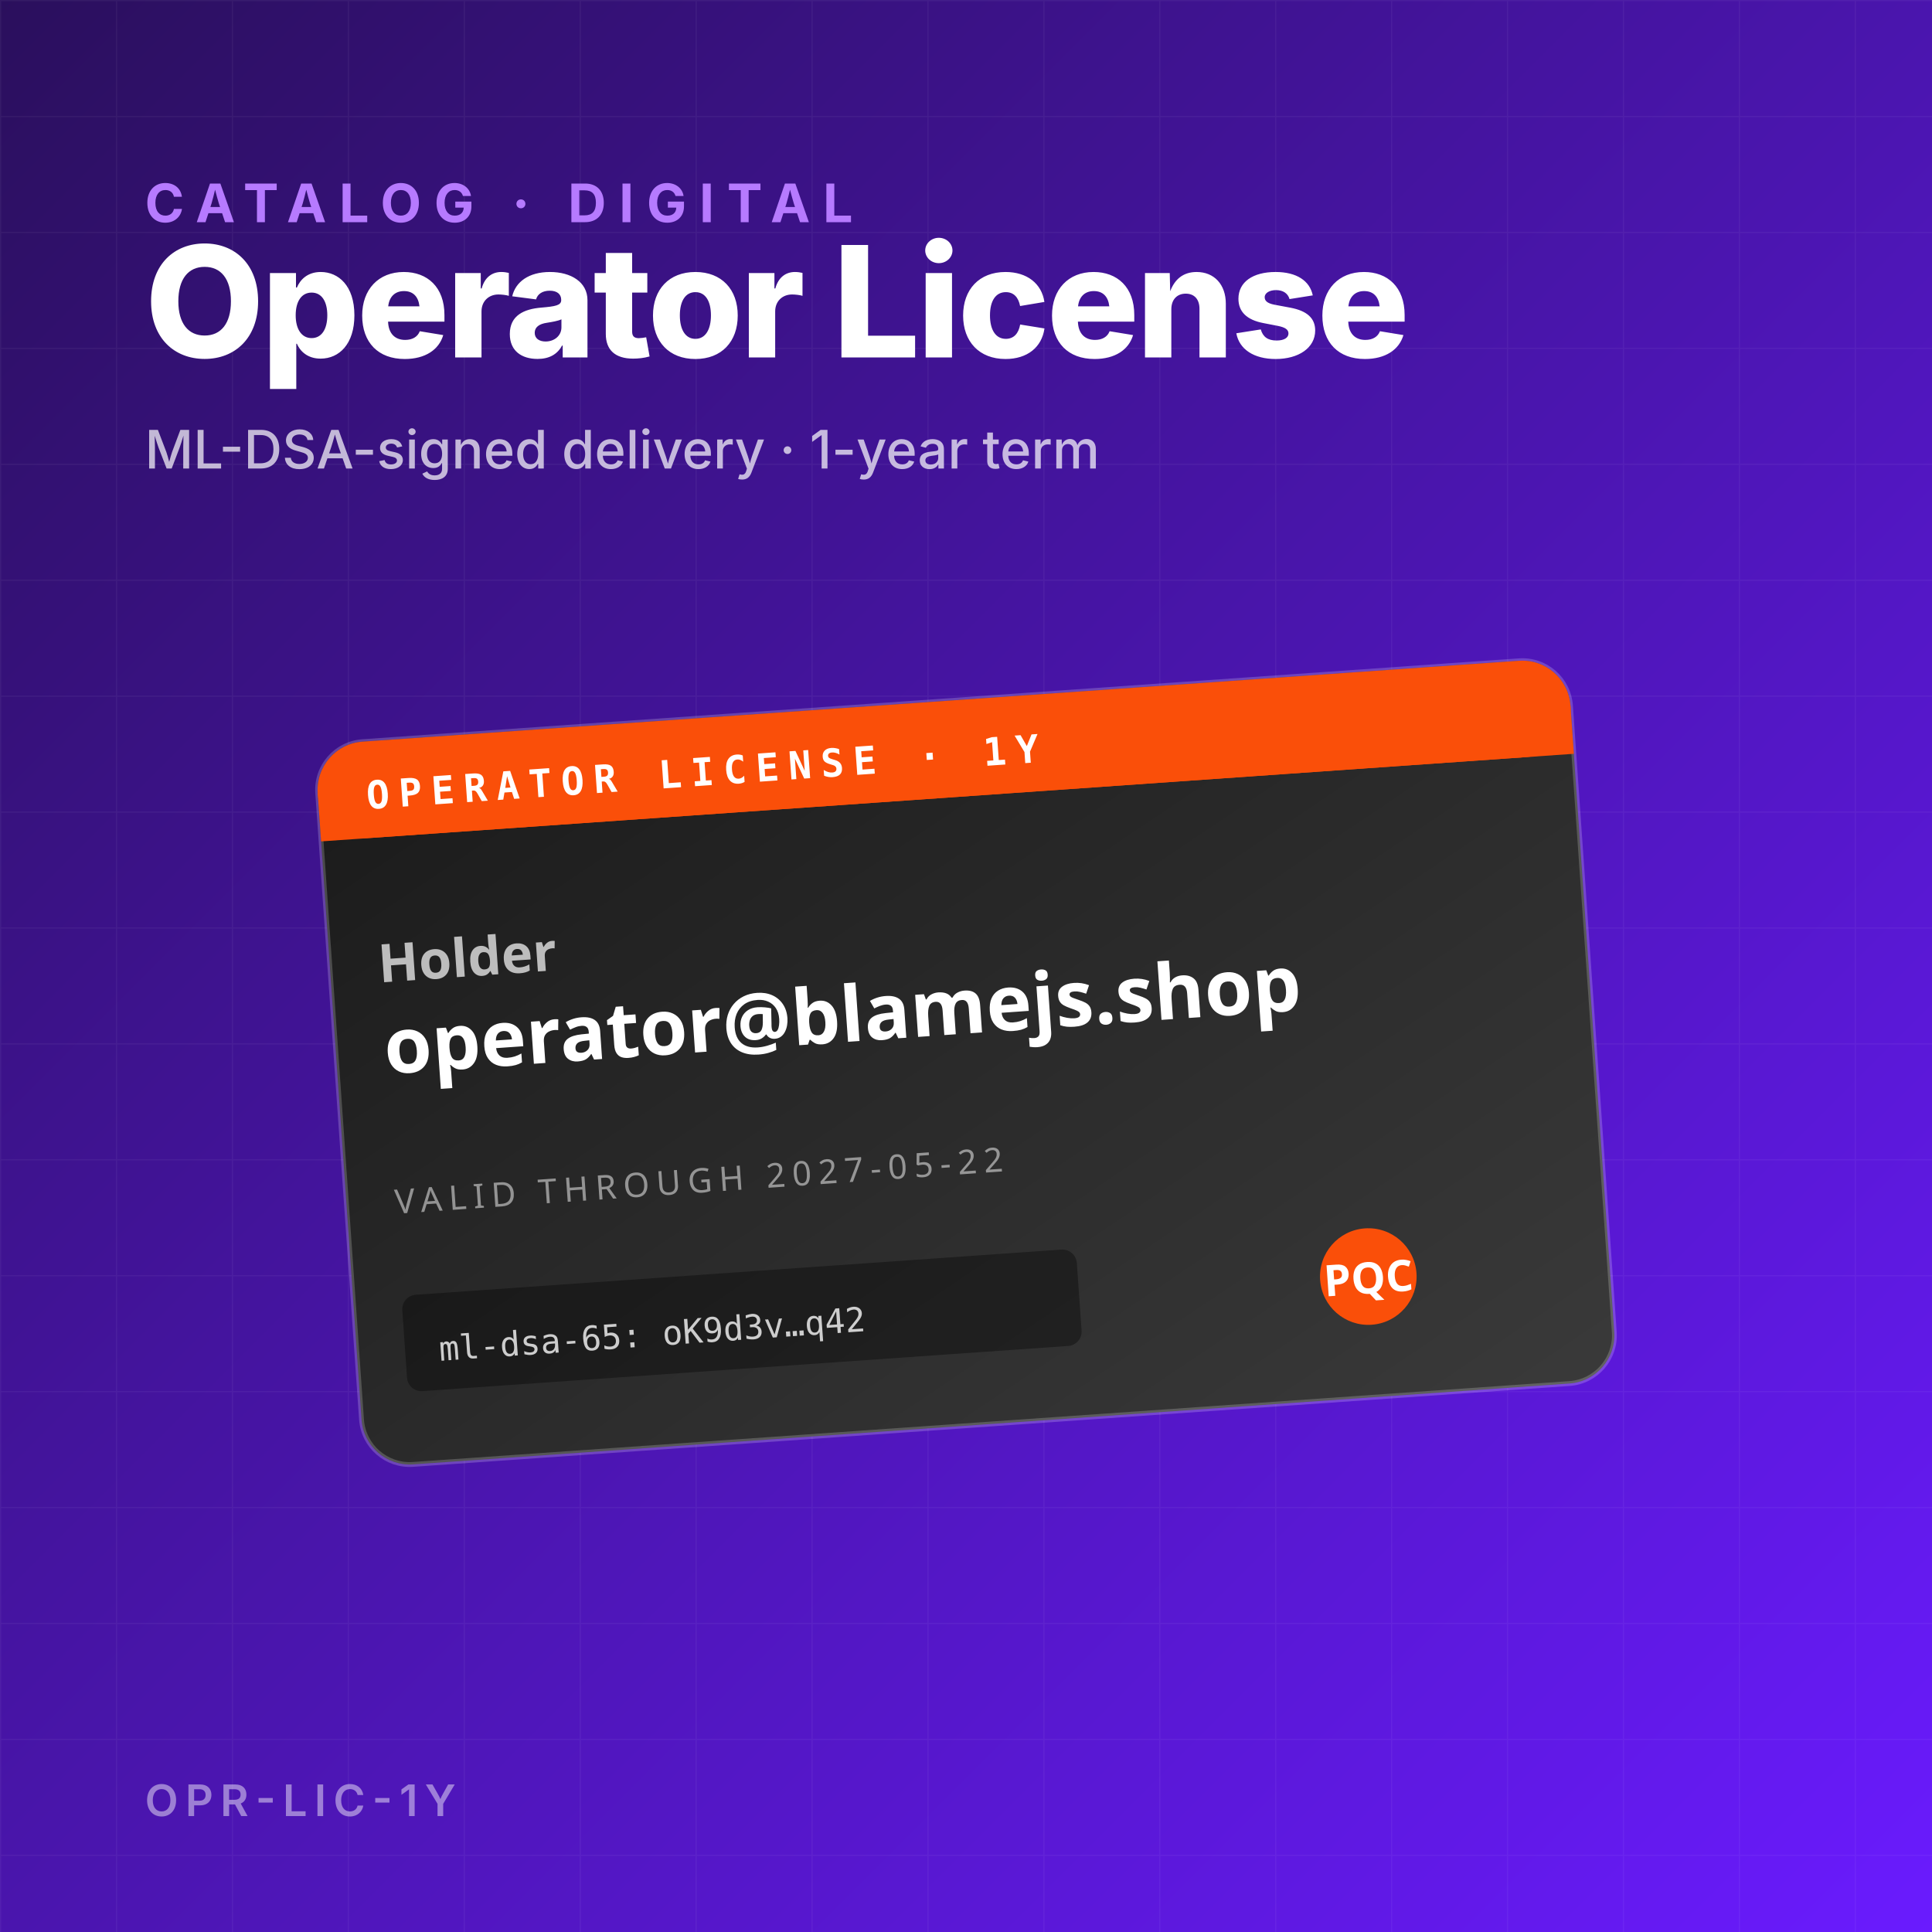
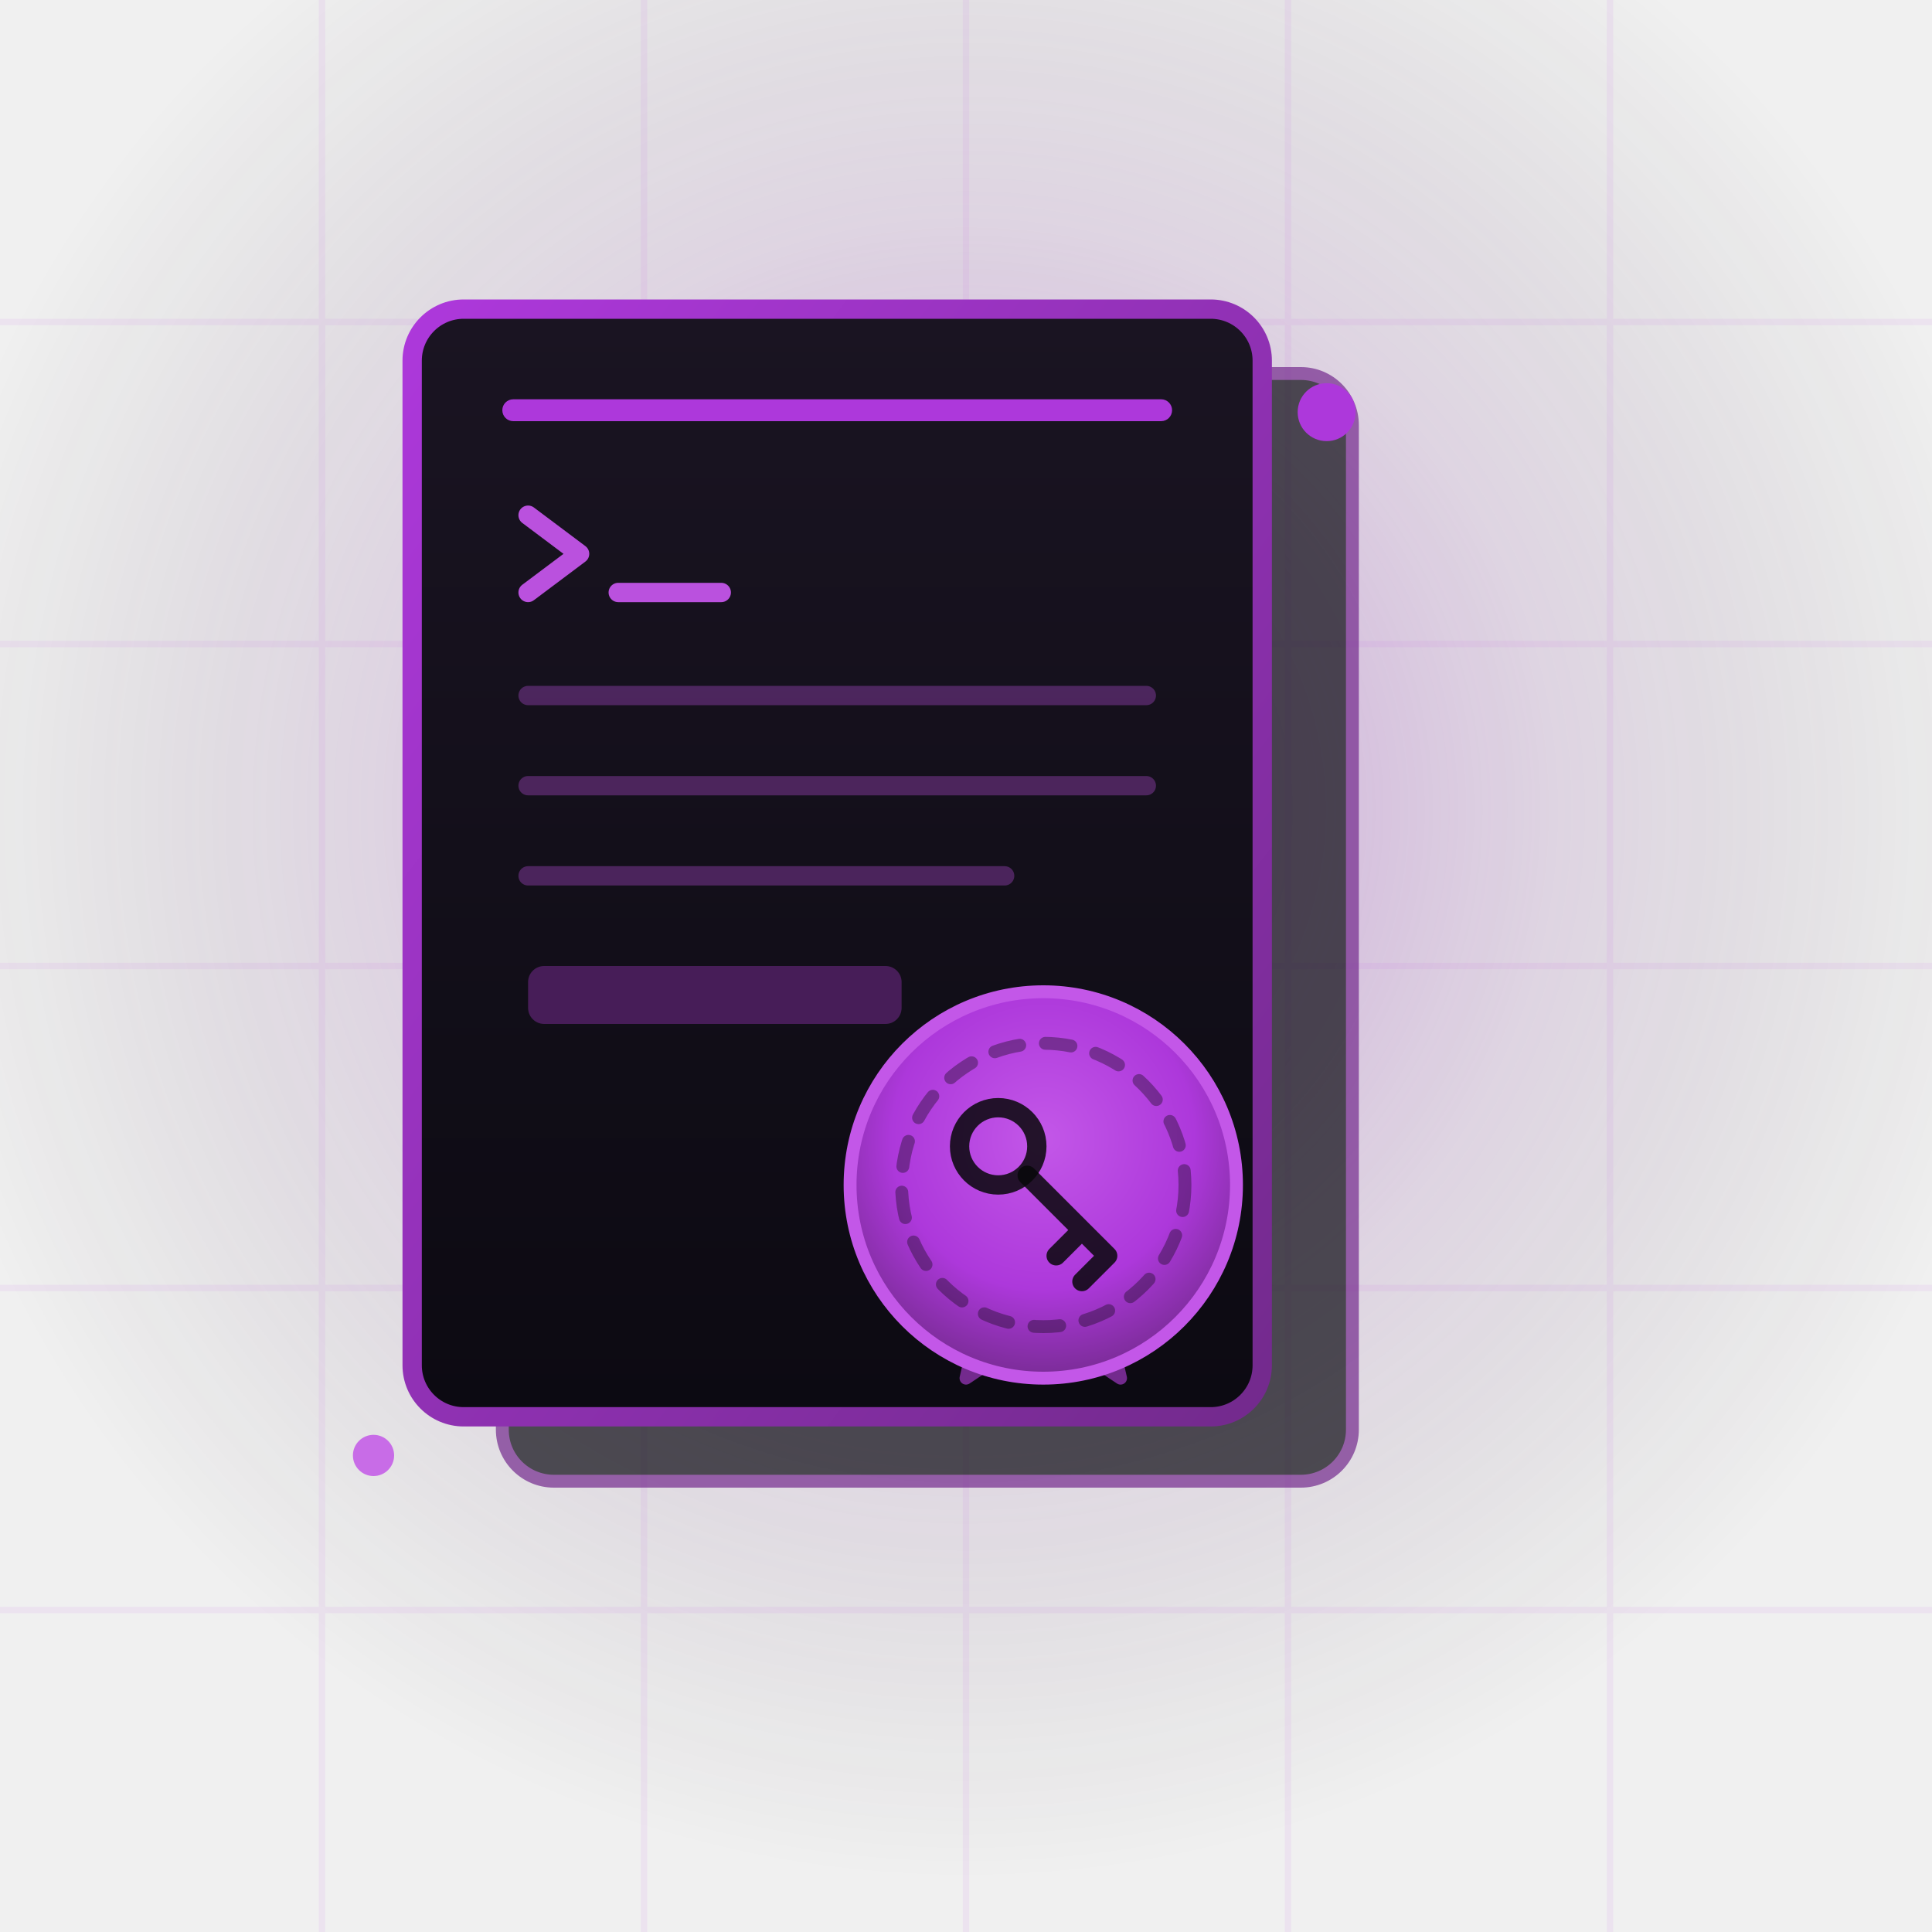
- <svg xmlns="http://www.w3.org/2000/svg" viewBox="0 0 800 800" role="img" aria-label="Operator License — one-year individual playbook archive license">
+ <svg xmlns="http://www.w3.org/2000/svg" viewBox="0 0 300 300" role="img" aria-label="Support License · 1 Year" color="#C254E8">
  <defs>
-     <linearGradient id="g" x1="0" y1="0" x2="1" y2="1">
-       <stop offset="0%" stop-color="#2a0f5c" />
-       <stop offset="100%" stop-color="#6a1bff" />
+     <radialGradient id="sl-glow" cx="50%" cy="42%" r="55%">
+       <stop offset="0%" stop-color="#AD38DB" stop-opacity="0.42" />
+       <stop offset="55%" stop-color="#732A8D" stop-opacity="0.14" />
+       <stop offset="100%" stop-color="#08080a" stop-opacity="0" />
+     </radialGradient>
+     <linearGradient id="sl-doc" x1="0" y1="0" x2="0" y2="1">
+       <stop offset="0%" stop-color="#1a1422" />
+       <stop offset="100%" stop-color="#0c0a12" />
    </linearGradient>
-     <linearGradient id="card" x1="0" y1="0" x2="1" y2="1">
-       <stop offset="0%" stop-color="#1a1a1a" />
-       <stop offset="100%" stop-color="#3a3a3a" />
+     <linearGradient id="sl-edge" x1="0" y1="0" x2="1" y2="1">
+       <stop offset="0%" stop-color="#AD38DB" />
+       <stop offset="100%" stop-color="#732A8D" />
    </linearGradient>
-     <pattern id="grid" width="48" height="48" patternUnits="userSpaceOnUse">
-       <path d="M48 0H0V48" fill="none" stroke="rgba(255,255,255,0.05)" stroke-width="1" />
-     </pattern>
+     <radialGradient id="sl-seal" cx="50%" cy="38%" r="65%">
+       <stop offset="0%" stop-color="#C357E8" />
+       <stop offset="60%" stop-color="#AD38DB" />
+       <stop offset="100%" stop-color="#732A8D" />
+     </radialGradient>
  </defs>
-   <rect width="800" height="800" fill="url(#g)" />
-   <rect width="800" height="800" fill="url(#grid)" />
-   <g transform="translate(400,440) rotate(-4)">
-     <rect x="-260" y="-150" width="520" height="300" rx="20" fill="url(#card)" stroke="rgba(255,255,255,0.2)" stroke-width="2" />
-     <rect x="-260" y="-150" width="520" height="40" rx="20" fill="#fa4f09" />
-     <rect x="-260" y="-130" width="520" height="20" fill="#fa4f09" />
-     <text x="-240" y="-122" font-family="ui-monospace, SF Mono, Consolas, monospace" font-size="16" font-weight="700" letter-spacing="0.24em" fill="#ffffff">OPERATOR LICENSE · 1Y</text>
-     <text x="-240" y="-50" font-family="ui-sans-serif, system-ui, sans-serif" font-size="22" font-weight="600" fill="rgba(255,255,255,0.7)">Holder</text>
-     <text x="-240" y="-12" font-family="ui-sans-serif, system-ui, sans-serif" font-size="32" font-weight="800" fill="#ffffff">operator@blamejs.shop</text>
-     <text x="-240" y="46" font-family="ui-sans-serif, system-ui, sans-serif" font-size="14" font-weight="500" letter-spacing="0.2em" fill="rgba(255,255,255,0.5)">VALID THROUGH 2027-05-22</text>
-     <g transform="translate(-240,80)">
-       <rect x="0" y="0" width="280" height="40" rx="6" fill="rgba(0,0,0,0.35)" />
-       <text x="14" y="28" font-family="ui-monospace, SF Mono, Consolas, monospace" font-size="14" fill="rgba(255,255,255,0.78)">ml-dsa-65: oK9d3v…q42</text>
+   <rect width="300" height="300" fill="url(#sl-glow)" />
+   <g stroke="currentColor" stroke-opacity="0.08" stroke-width="1">
+     <path d="M0 50 H300 M0 100 H300 M0 150 H300 M0 200 H300 M0 250 H300 M50 0 V300 M100 0 V300 M150 0 V300 M200 0 V300 M250 0 V300" />
+   </g>
+   <g stroke-linecap="round" stroke-linejoin="round">
+     <rect x="78" y="58" width="132" height="172" rx="8" fill="#0c0a12" stroke="#732A8D" stroke-width="2" opacity="0.7" />
+     <rect x="64" y="48" width="132" height="172" rx="8" fill="url(#sl-doc)" stroke="url(#sl-edge)" stroke-width="3" />
+     <rect x="78" y="62" width="104" height="3.4" rx="1.7" fill="#AD38DB" />
+     <path d="M82 80 L90 86 L82 92" fill="none" stroke="currentColor" stroke-width="3" stroke-opacity="0.95" />
+     <path d="M96 92 H112" stroke="currentColor" stroke-width="3" stroke-opacity="0.95" />
+     <g stroke="currentColor" stroke-width="3" stroke-opacity="0.32">
+       <path d="M82 108 H178" />
+       <path d="M82 122 H178" />
+       <path d="M82 136 H156" />
    </g>
-     <g transform="translate(160,80)">
-       <circle cx="0" cy="20" r="20" fill="#fa4f09" />
-       <text x="0" y="27" font-family="ui-sans-serif, system-ui, sans-serif" font-size="18" font-weight="800" fill="#ffffff" text-anchor="middle">PQC</text>
-     </g>
+     <rect x="82" y="150" width="58" height="9" rx="2.5" fill="#732A8D" fill-opacity="0.55" />
  </g>
-   <g font-family="ui-sans-serif, system-ui, -apple-system, Segoe UI, sans-serif" fill="#ffffff">
-     <text x="60" y="92" font-size="22" font-weight="700" letter-spacing="0.24em" fill="#b67aff">CATALOG · DIGITAL</text>
-     <text x="60" y="148" font-size="64" font-weight="800" letter-spacing="-0.02em">Operator License</text>
-     <text x="60" y="194" font-size="22" font-weight="500" fill="rgba(255,255,255,0.7)">ML-DSA-signed delivery · 1-year term</text>
-     <text x="60" y="752" font-size="18" font-weight="600" letter-spacing="0.16em" fill="rgba(255,255,255,0.45)">OPR-LIC-1Y</text>
+   <g stroke-linecap="round" stroke-linejoin="round">
+     <path d="M156 188 L150 214 L162 206 L174 214 L168 188 Z" fill="#732A8D" stroke="#732A8D" stroke-width="2" />
+     <circle cx="162" cy="184" r="30" fill="url(#sl-seal)" stroke="#C357E8" stroke-width="2" />
+     <circle cx="162" cy="184" r="22" fill="none" stroke="#08080a" stroke-opacity="0.35" stroke-width="2" stroke-dasharray="4 4" />
+     <circle cx="155" cy="178" r="6" fill="none" stroke="#08080a" stroke-width="3" stroke-opacity="0.85" />
+     <path d="M159.5 182.5 L172 195 M168 191 L164 195 M172 195 L168 199" fill="none" stroke="#08080a" stroke-width="3" stroke-opacity="0.85" />
  </g>
+   <circle cx="206" cy="64" r="4.5" fill="#AD38DB" />
+   <circle cx="58" cy="226" r="3.2" fill="#C357E8" fill-opacity="0.85" />
</svg>
